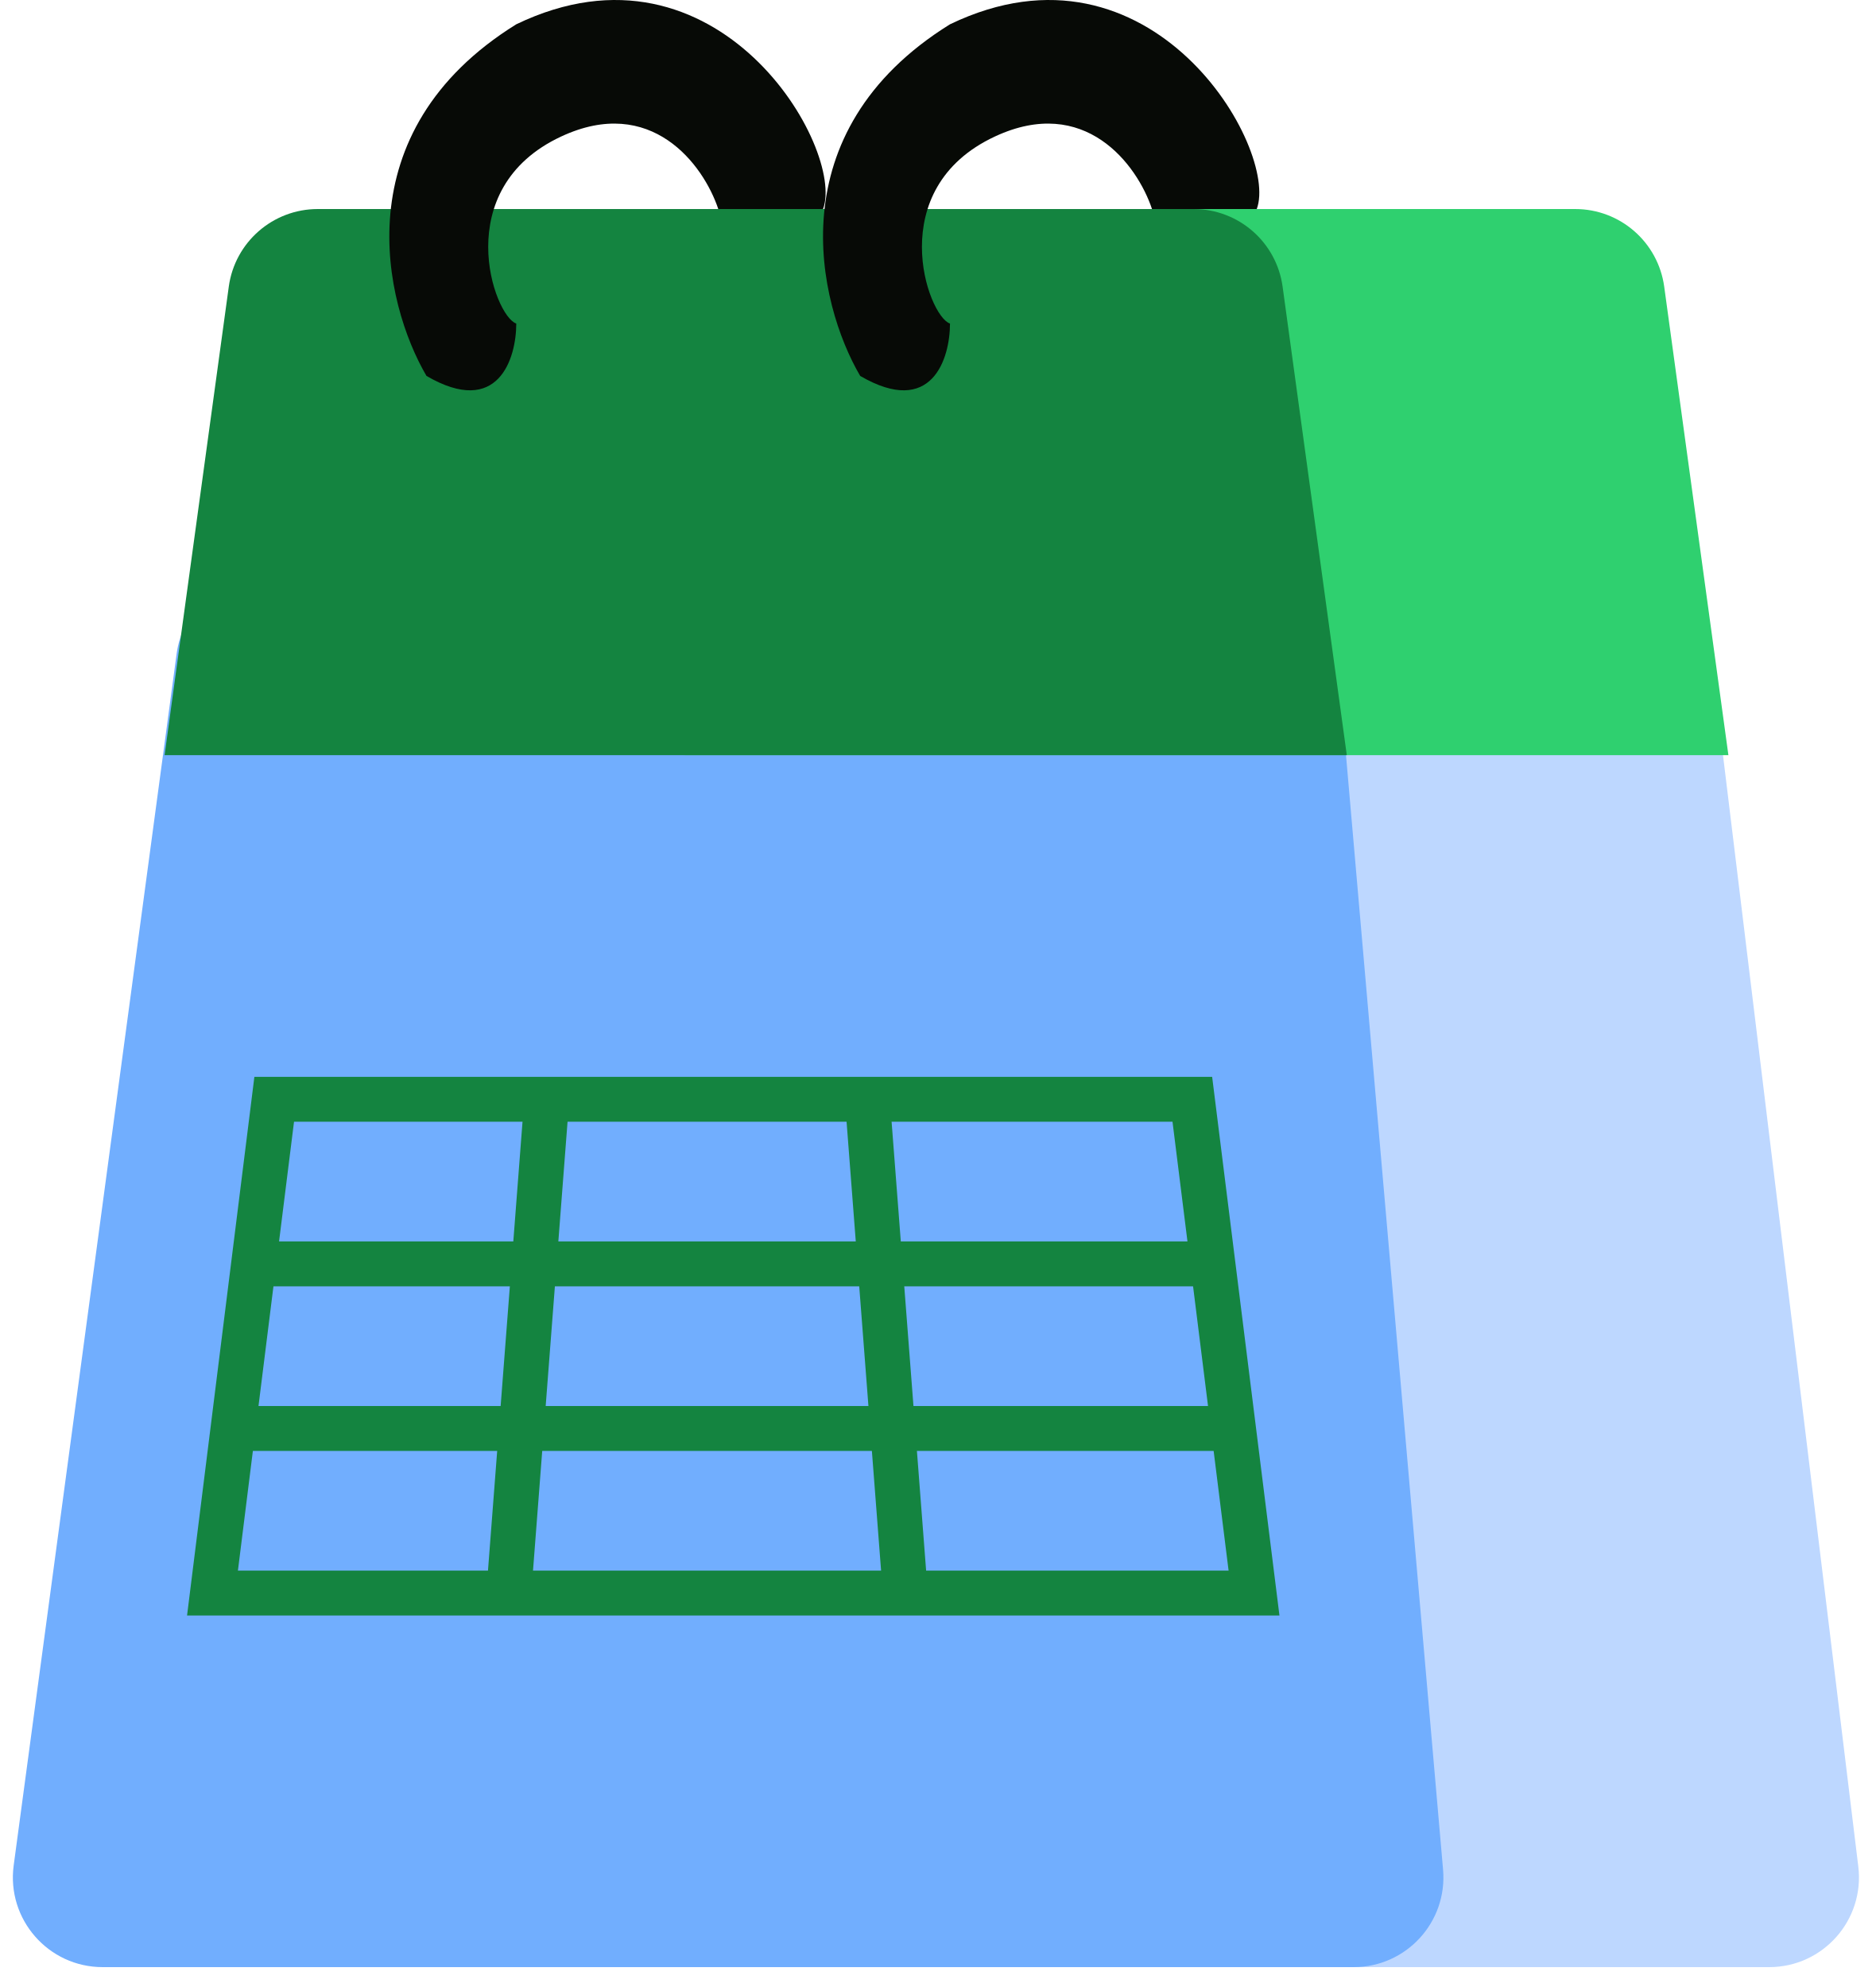
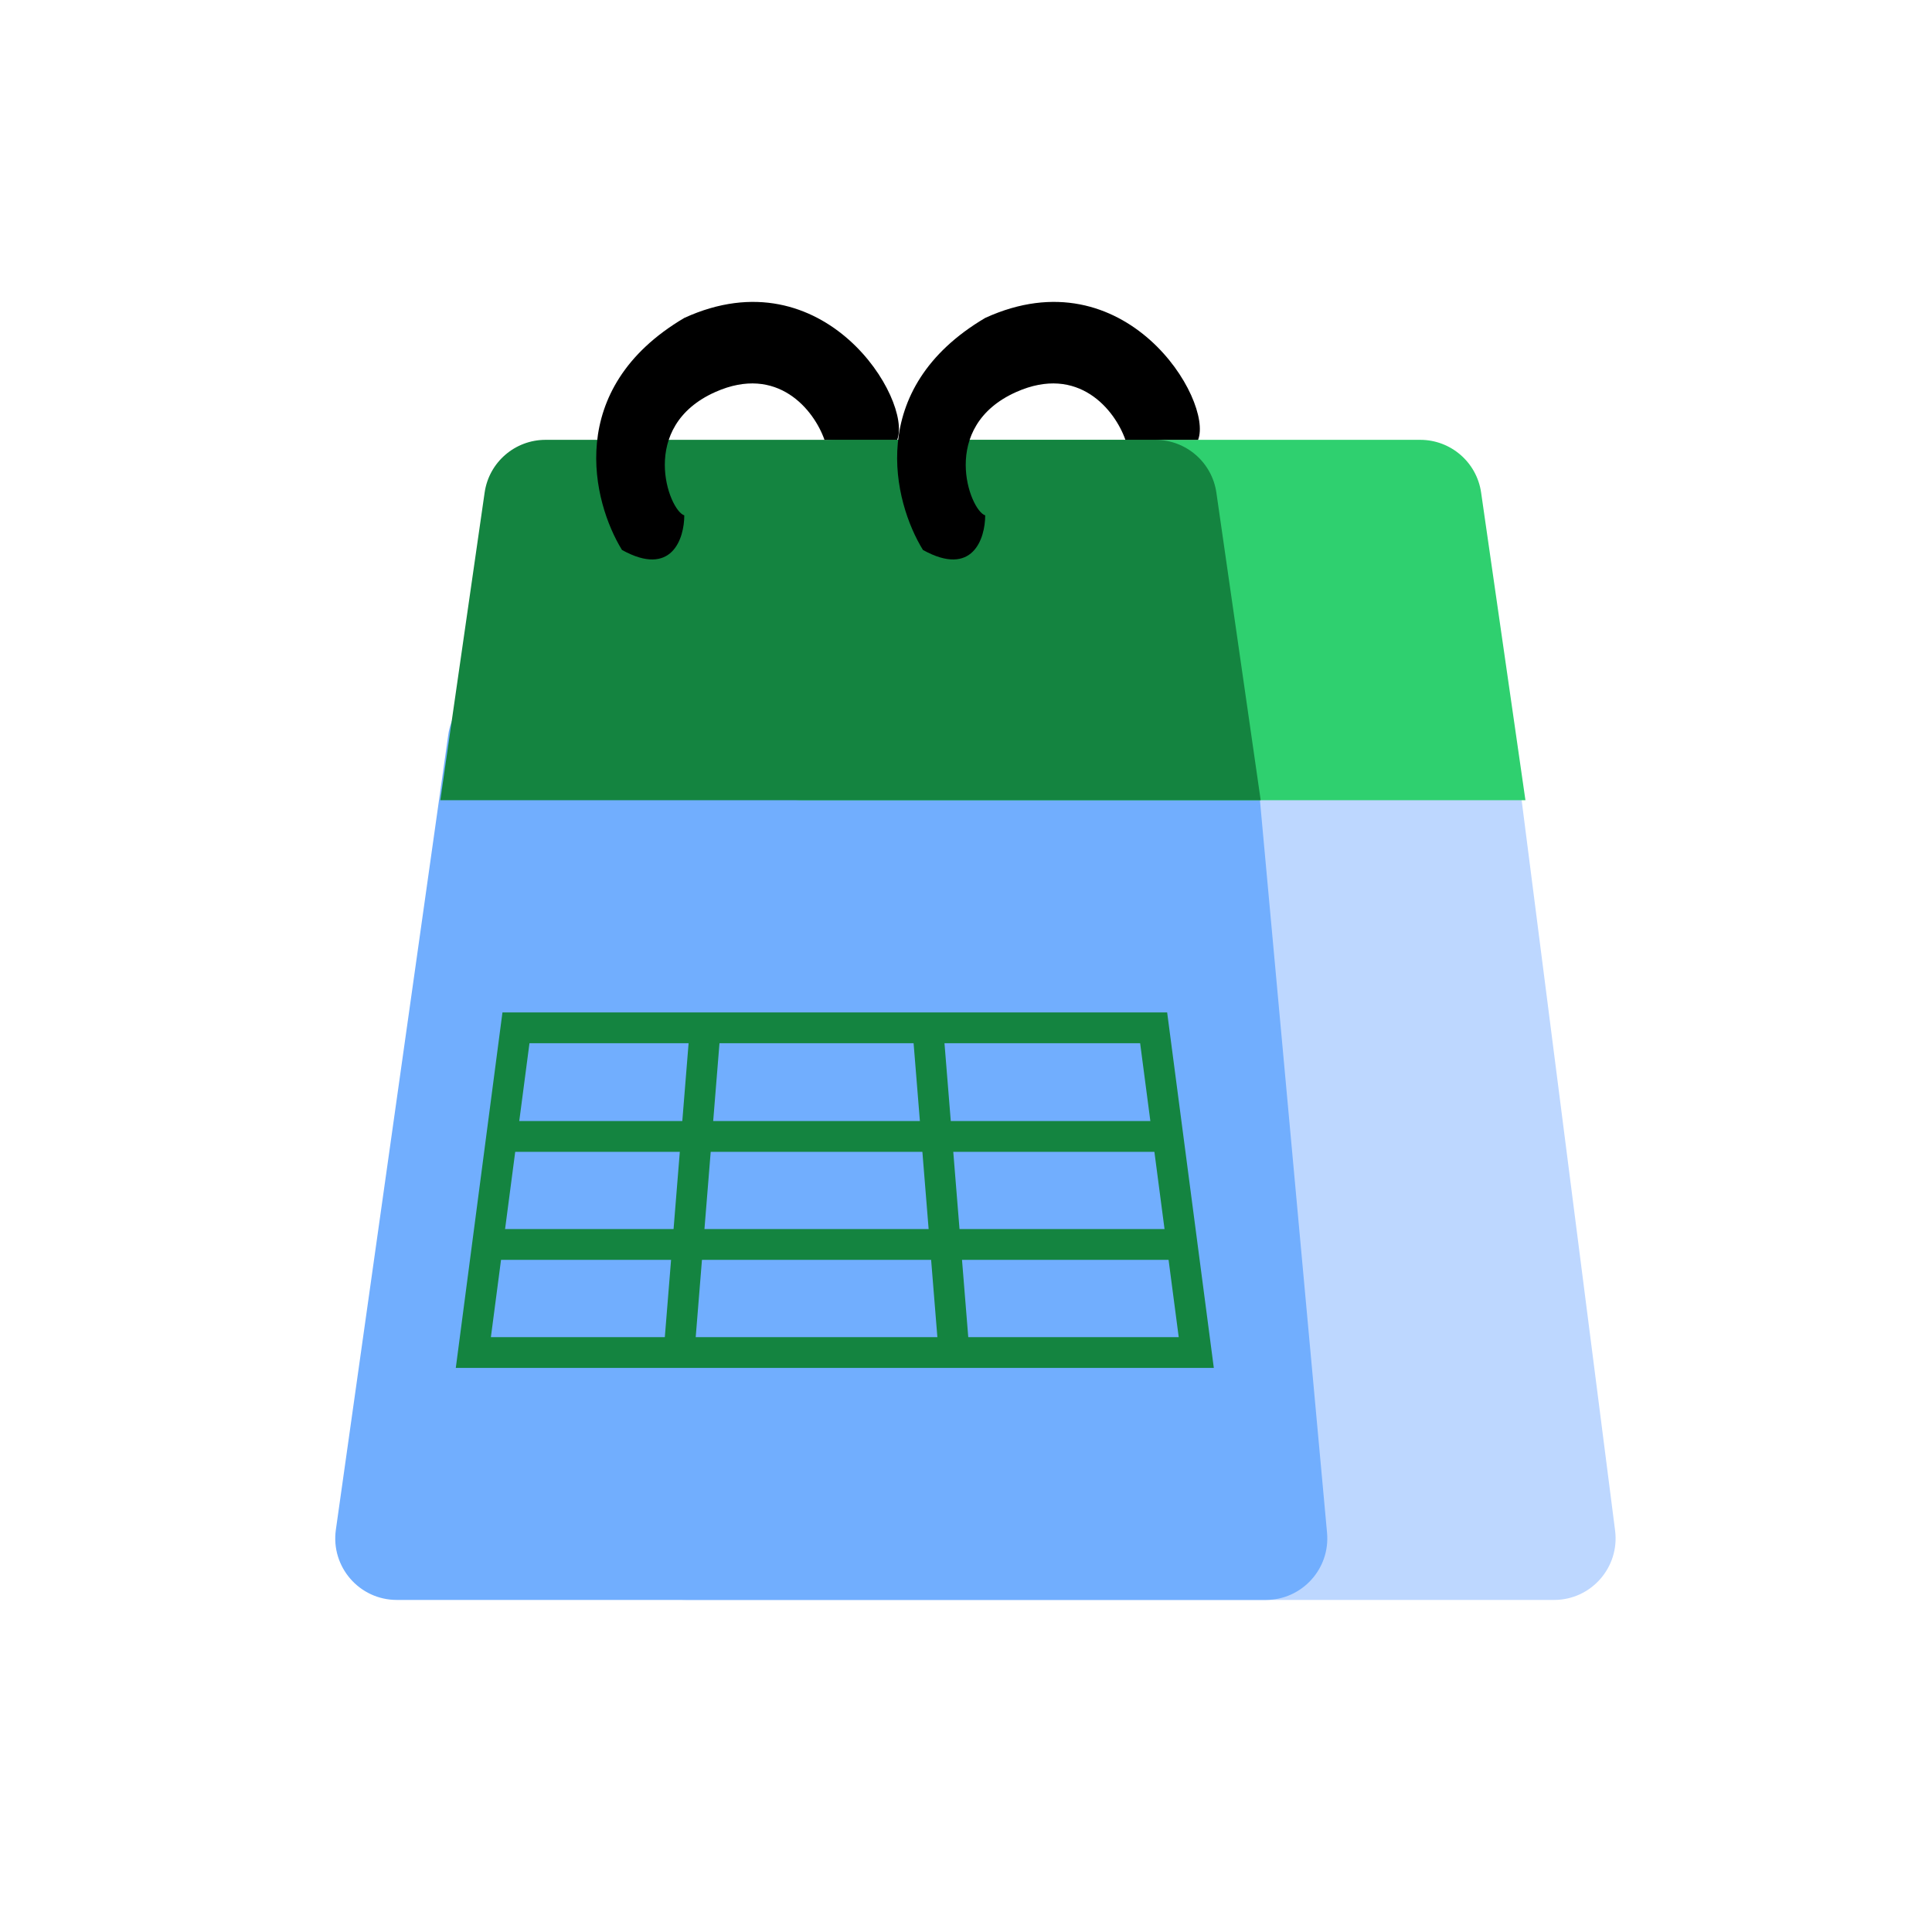
- <svg xmlns="http://www.w3.org/2000/svg" width="84" height="89" viewBox="0 0 84 89" fill="none">
-   <path d="M19.312 83.603L26.041 28.332C26.286 26.314 27.999 24.797 30.032 24.797H72.503C74.536 24.797 76.249 26.314 76.495 28.332L83.223 83.603C83.515 85.999 81.645 88.11 79.231 88.11H23.304C20.89 88.11 19.021 85.999 19.312 83.603Z" fill="#BDD7FF" />
-   <path d="M0.613 83.553L7.909 29.287C8.177 27.292 9.88 25.802 11.894 25.802L55.895 25.802C57.98 25.802 59.72 27.397 59.901 29.474L64.627 83.74C64.832 86.09 62.98 88.11 60.621 88.11H4.598C2.164 88.11 0.288 85.965 0.613 83.553Z" fill="#71AEFE" />
-   <path d="M26.762 29.258L29.012 12.839C29.284 10.847 30.986 9.363 32.995 9.363H70.547C72.557 9.363 74.258 10.847 74.531 12.839L77.406 33.825H30.746C28.308 33.825 26.431 31.673 26.762 29.258Z" fill="#2FD06F" />
-   <path d="M7.371 33.825L10.246 12.839C10.519 10.847 12.22 9.363 14.23 9.363H53.457C55.467 9.363 57.168 10.847 57.441 12.839L60.316 33.825H7.371Z" fill="#148440" />
-   <path d="M53.398 49.239L56.161 71.355H9.516L12.28 49.239H53.398Z" stroke="#148440" stroke-width="2.011" />
-   <line x1="54.283" y1="56.611" x2="12.062" y2="56.611" stroke="#148440" stroke-width="2.011" />
-   <path d="M54.955 63.983L10.723 63.983" stroke="#148440" stroke-width="2.011" />
-   <path d="M22.785 71.355L24.461 49.574" stroke="#148440" stroke-width="2.011" />
-   <path d="M40.545 71.355L38.87 49.574" stroke="#148440" stroke-width="2.011" />
-   <path d="M25.131 6.115C29.152 4.238 31.498 7.353 32.168 9.363H36.86C37.865 6.683 32.168 -3.268 23.121 1.088C15.347 5.914 17.201 13.598 19.1 16.838C22.317 18.714 23.121 16.056 23.121 14.492C22.116 14.157 20.105 8.46 25.131 6.115Z" fill="#070A06" />
-   <path d="M44.555 6.115C48.576 4.238 50.922 7.353 51.592 9.363H56.283C57.289 6.683 51.592 -3.268 42.545 1.088C34.77 5.914 36.625 13.598 38.523 16.838C41.74 18.714 42.545 16.056 42.545 14.492C41.539 14.157 39.529 8.46 44.555 6.115Z" fill="#070A06" />
+ <svg xmlns="http://www.w3.org/2000/svg" width="32" height="32" viewBox="0 0 32 32" fill="none">
+   <path d="M10.362 25.35L12.079 11.941C12.144 11.432 12.577 11.051 13.09 11.051H24.023C24.536 11.051 24.969 11.432 25.035 11.941L26.751 25.35C26.829 25.96 26.355 26.5 25.74 26.5H11.373C10.759 26.5 10.284 25.96 10.362 25.35Z" fill="#BDD7FF" />
+   <path d="M5.563 25.337L7.424 12.173C7.496 11.67 7.926 11.296 8.434 11.296H19.759C20.286 11.296 20.726 11.698 20.774 12.223L21.98 25.387C22.035 25.984 21.565 26.5 20.965 26.5H6.572C5.952 26.5 5.476 25.951 5.563 25.337Z" fill="#71AEFE" />
+   <path d="M12.275 12.089L12.841 8.159C12.914 7.657 13.344 7.285 13.851 7.285H23.523C24.03 7.285 24.46 7.657 24.532 8.159L25.266 13.254H13.284C12.664 13.254 12.187 12.704 12.275 12.089Z" fill="#2FD06F" />
+   <path d="M7.293 13.254L8.027 8.159C8.099 7.657 8.529 7.285 9.036 7.285H19.137C19.644 7.285 20.074 7.657 20.147 8.159L20.881 13.254H7.293Z" fill="#148440" />
+   <path d="M19.108 17.024L19.814 22.402H7.84L8.546 17.024H19.108Z" stroke="#148440" stroke-width="0.51" />
+   <line x1="19.332" y1="18.823" x2="8.496" y2="18.823" stroke="#148440" stroke-width="0.51" />
+   <path d="M19.502 20.612L8.149 20.612" stroke="#148440" stroke-width="0.51" />
+   <path d="M11.246 22.411L11.676 17.096" stroke="#148440" stroke-width="0.51" />
+   <path d="M15.803 22.411L15.373 17.096" stroke="#148440" stroke-width="0.51" />
+   <path d="M11.85 6.492C12.882 6.034 13.484 6.794 13.656 7.285H14.86C15.118 6.631 13.656 4.203 11.334 5.266C9.339 6.443 9.815 8.318 10.302 9.109C11.128 9.567 11.334 8.918 11.334 8.536C11.076 8.455 10.56 7.065 11.85 6.492Z" fill="black" />
+   <path d="M16.834 6.492C17.866 6.034 18.468 6.794 18.64 7.285H19.844C20.102 6.631 18.64 4.203 16.318 5.266C14.323 6.443 14.799 8.318 15.287 9.109C16.112 9.567 16.318 8.918 16.318 8.536C16.06 8.455 15.544 7.065 16.834 6.492Z" fill="black" />
</svg>
